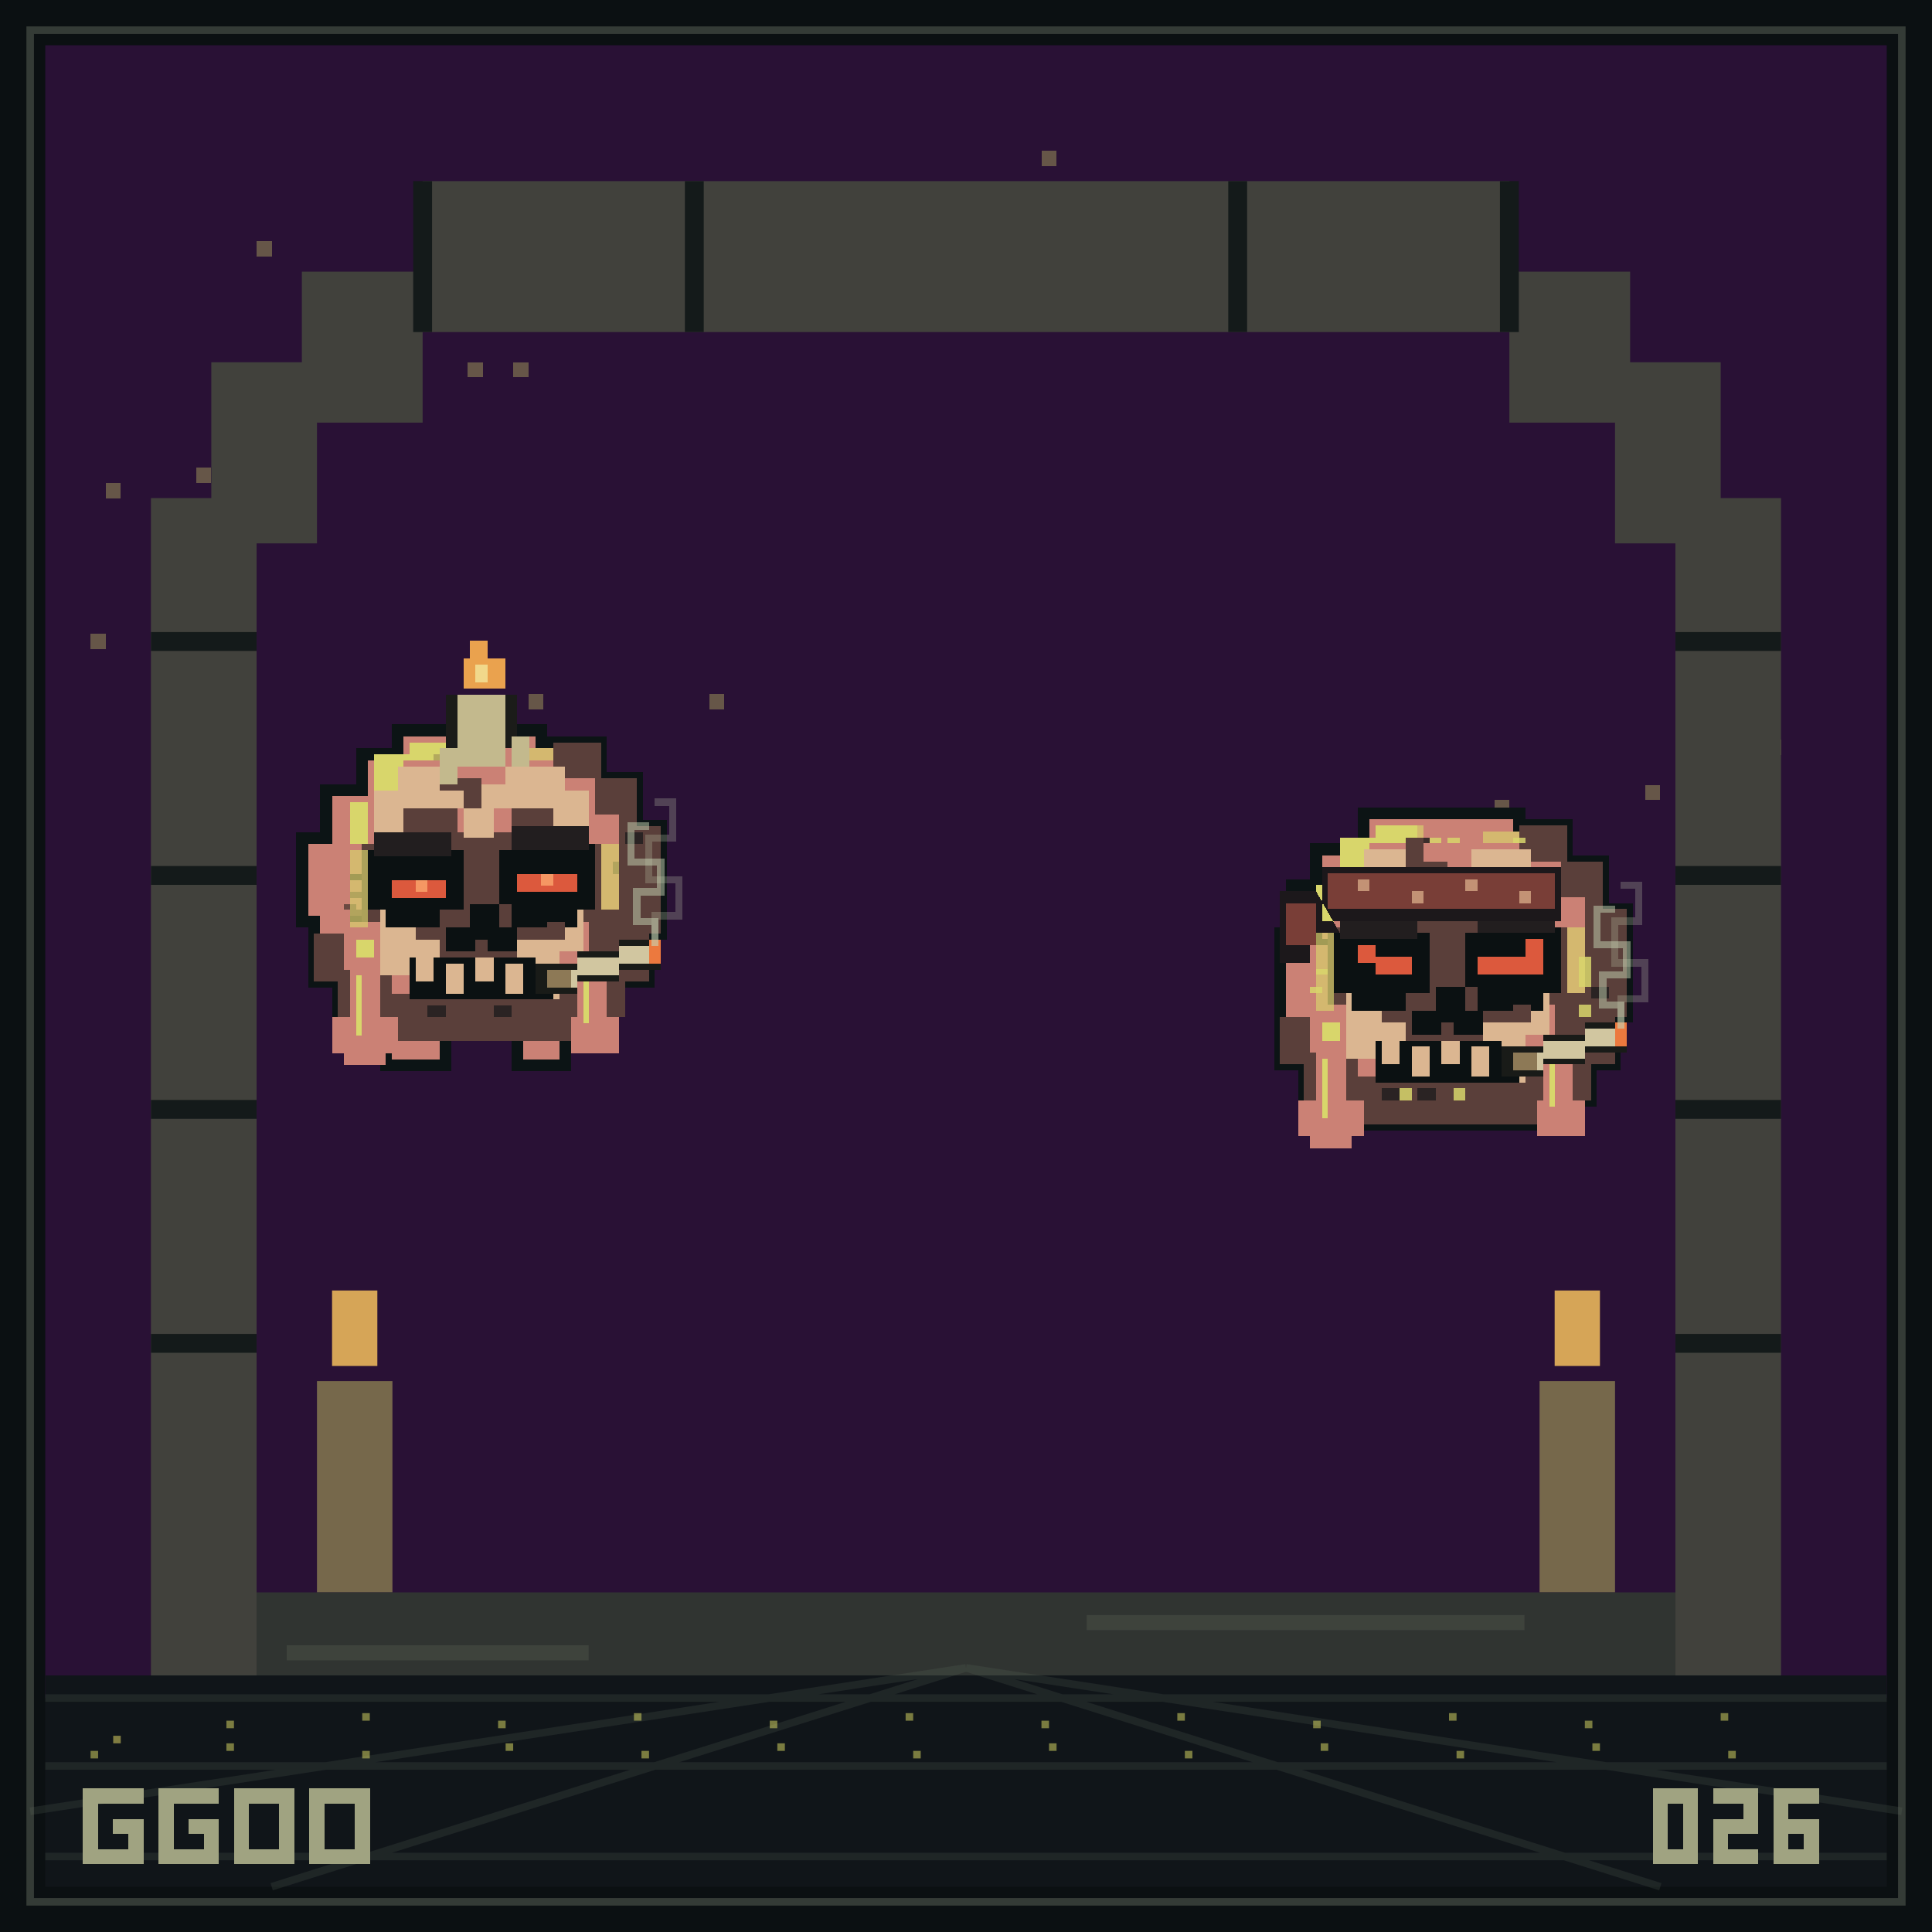
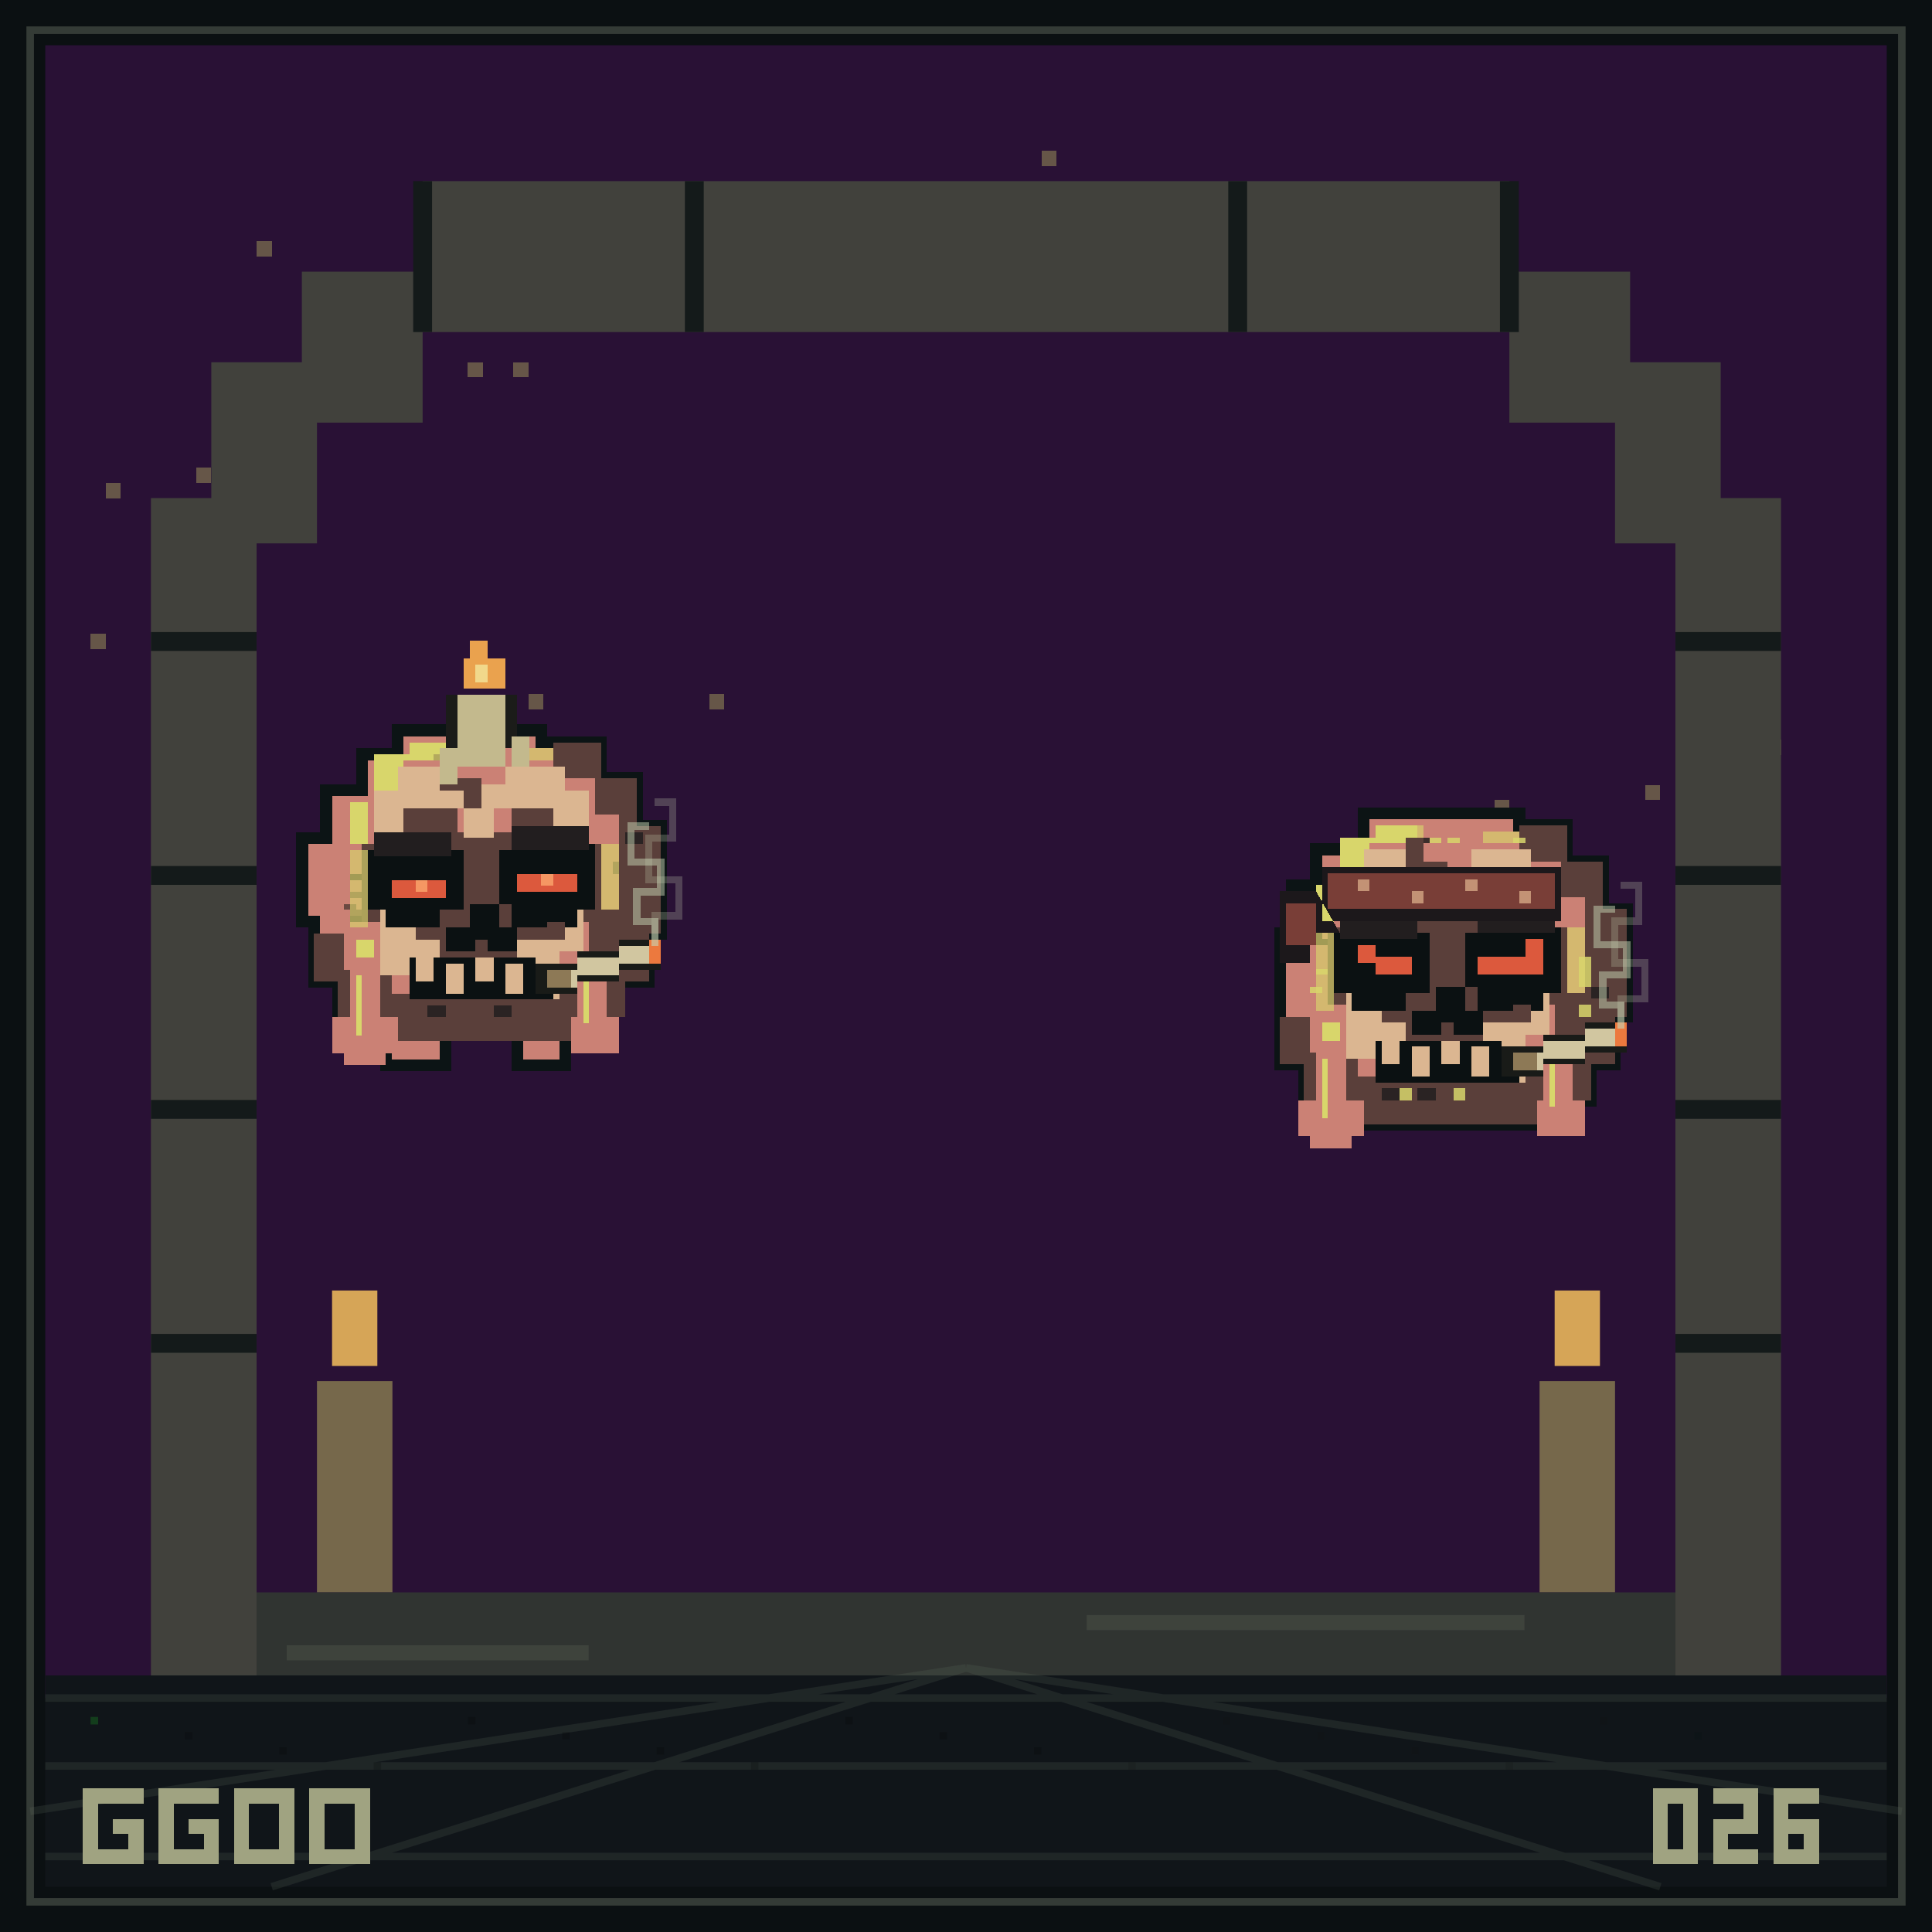
<svg xmlns="http://www.w3.org/2000/svg" width="512" height="512" viewBox="0 0 512 512" role="img" data-mint-block="52753197">
  <rect width="512" height="512" fill="#0b1012" />
  <rect x="12" y="12" width="488" height="438" fill="#291135" />
  <g shape-rendering="crispEdges" opacity=".35">
    <rect x="468" y="196" width="4" height="4" fill="#d8d66b" />
    <rect x="168" y="224" width="4" height="4" fill="#d8d66b" />
    <rect x="28" y="128" width="4" height="4" fill="#d8d66b" />
    <rect x="436" y="208" width="4" height="4" fill="#d8d66b" />
    <rect x="276" y="40" width="4" height="4" fill="#d8d66b" />
    <rect x="396" y="212" width="4" height="4" fill="#d8d66b" />
    <rect x="64" y="244" width="4" height="4" fill="#d8d66b" />
    <rect x="136" y="96" width="4" height="4" fill="#d8d66b" />
    <rect x="96" y="268" width="4" height="4" fill="#d8d66b" />
    <rect x="24" y="168" width="4" height="4" fill="#d8d66b" />
    <rect x="140" y="184" width="4" height="4" fill="#d8d66b" />
    <rect x="124" y="96" width="4" height="4" fill="#d8d66b" />
    <rect x="52" y="124" width="4" height="4" fill="#d8d66b" />
    <rect x="52" y="168" width="4" height="4" fill="#d8d66b" />
    <rect x="68" y="64" width="4" height="4" fill="#d8d66b" />
    <rect x="188" y="184" width="4" height="4" fill="#d8d66b" />
    <animate attributeName="opacity" values=".25;.5;.25" dur="6s" repeatCount="indefinite" />
  </g>
  <path fill="#41413c" d="M40 450V132h16V96h24V72h32V48h288v24h32v24h24v36h16v318h-28V144h-16v-32h-28V88H112v24H84v32H68v306z" />
  <path stroke="#141a1a" stroke-width="5" d="M40 170h28m-28 62h28m-28 62h28m-28 62h28m376-186h28m-28 62h28m-28 62h28m-28 62h28M112 48v40m72-40v40m144-40v40m72-40v40" />
  <path fill="#76684b" d="M84 366h20v56H84zm324 0h20v56h-20z" />
  <path fill="#d6a557" d="M88 342h12v20H88zm324 0h12v20h-12z" />
  <path fill="#303431" d="M68 422h376v28H68z" />
  <path fill="#101519" d="M12 444h488v56H12z" />
  <path stroke="#647264" stroke-width="2" opacity=".18" d="M12 450h488M12 468h488M12 492h488M256 442L72 500m184-58 184 58M256 442L8 480m248-38 248 38" />
  <path fill="#777c69" opacity=".2" d="M76 436h80v4H76zm212-8h116v4H288z" />
-   <g opacity=".55">
-     <rect x="30" y="460" width="2" height="2" fill="#ddd263" />
-     <rect x="60" y="456" width="2" height="2" fill="#d4d263" />
-     <rect x="96" y="454" width="2" height="2" fill="#d0d060" />
-     <rect x="132" y="456" width="2" height="2" fill="#d0d060" />
-     <rect x="168" y="454" width="2" height="2" fill="#d0d060" />
-     <rect x="204" y="456" width="2" height="2" fill="#d0d060" />
-     <rect x="240" y="454" width="2" height="2" fill="#d0d060" />
-     <rect x="276" y="456" width="2" height="2" fill="#d0d060" />
-     <rect x="312" y="454" width="2" height="2" fill="#d0d060" />
-     <rect x="348" y="456" width="2" height="2" fill="#d0d060" />
-     <rect x="384" y="454" width="2" height="2" fill="#d0d060" />
-     <rect x="420" y="456" width="2" height="2" fill="#d0d060" />
-     <rect x="456" y="454" width="2" height="2" fill="#d0d060" />
-     <rect x="24" y="464" width="2" height="2" fill="#d0d060" />
-     <rect x="60" y="462" width="2" height="2" fill="#d0d060" />
-     <rect x="96" y="464" width="2" height="2" fill="#d0d060" />
-     <rect x="134" y="462" width="2" height="2" fill="#d1d161" />
-     <rect x="170" y="464" width="2" height="2" fill="#d1d161" />
-     <rect x="206" y="462" width="2" height="2" fill="#d1d161" />
-     <rect x="242" y="464" width="2" height="2" fill="#d1d161" />
-     <rect x="278" y="462" width="2" height="2" fill="#d1d161" />
-     <rect x="314" y="464" width="2" height="2" fill="#d1d161" />
-     <rect x="350" y="462" width="2" height="2" fill="#d1d161" />
-     <rect x="386" y="464" width="2" height="2" fill="#d1d161" />
-     <rect x="422" y="462" width="2" height="2" fill="#d1d161" />
-     <rect x="458" y="464" width="2" height="2" fill="#d1d161" />
+   <g opacity=".18">
+     <rect x="24" y="455" width="2" height="2" fill="#24f32d" />
+     <rect x="49" y="459" width="2" height="2" fill="#000003" />
+     <rect x="74" y="463" width="2" height="2" fill="#000000" />
+     <rect x="99" y="467" width="2" height="2" fill="#000000" />
+     <rect x="124" y="455" width="2" height="2" fill="#000000" />
+     <rect x="149" y="459" width="2" height="2" fill="#000000" />
+     <rect x="174" y="463" width="2" height="2" fill="#000000" />
+     <rect x="199" y="467" width="2" height="2" fill="#000000" />
+     <rect x="224" y="455" width="2" height="2" fill="#000000" />
+     <rect x="249" y="459" width="2" height="2" fill="#000000" />
+     <rect x="274" y="463" width="2" height="2" fill="#000000" />
+     <rect x="299" y="467" width="2" height="2" fill="#111111" />
+     <rect x="324" y="455" width="2" height="2" fill="#111111" />
+     <rect x="349" y="459" width="2" height="2" fill="#111111" />
+     <rect x="374" y="463" width="2" height="2" fill="#111111" />
+     <rect x="399" y="467" width="2" height="2" fill="#111111" />
+     <rect x="424" y="455" width="2" height="2" fill="#111111" />
+     <rect x="449" y="459" width="2" height="2" fill="#001111" />
  </g>
  <g transform="translate(70 174) scale(1.8)" shape-rendering="crispEdges">
    <g transform="translate(32 32) scale(0.88) translate(-32 -32)">
      <g>
        <animateMotion path="M12 0a12 9 0 1 1-24 0a12 9 0 1 1 24 0" dur="7s" begin="-5s" repeatCount="indefinite" />
        <g>
          <animateTransform attributeName="transform" type="rotate" values="0 32 34;-360 32 34" dur="6s" begin="-5s" repeatCount="indefinite" />
          <g transform="translate(32 50)">
            <g>
              <animateTransform attributeName="transform" type="scale" values="1 1;1.08 .92;1 1;.94 1.06;1 1" dur="5s" repeatCount="indefinite" />
              <g transform="translate(-32 -50)">
                <path d="M18 8h24v2h10v6h6v8h4v18h-2v8h-6v6h-8v8h-8v-5H26v5H16v-8H8v-6H4V40H2V26h4V18h6v-6h6z" fill="#cb8175" stroke="#0c1415" stroke-width="2" />
                <path fill="#5a3f3a" d="M44 10h8v6h6v8h4v18h-2v8h-4v6h-8v4H18v-4H8v-6H4v-8h5v6h8v4h25v-5h8v-9h5V22h-4v-6h-7z" />
                <path fill="#d8d66b" d="M14 18h5v-5h8v-3h-7v2h-6zm-4 9h3v-7h-3zm1 16h3v5h-3z" />
                <g opacity=".85">
                  <rect x="10" y="32" width="3" height="1" fill="#221e1f" />
                  <rect x="55" y="29" width="2" height="2" fill="#5a3f3a" />
                  <rect x="34" y="12" width="2" height="1" fill="#5a3f3a" />
                  <rect x="34" y="54" width="3" height="2" fill="#221e1f" />
                  <rect x="10" y="35" width="2" height="1" fill="#5a3f3a" />
                  <rect x="56" y="29" width="2" height="2" fill="#5a3f3a" />
                  <rect x="30" y="12" width="3" height="1" fill="#221e1f" />
                  <rect x="30" y="54" width="2" height="2" fill="#5a3f3a" />
                  <rect x="10" y="38" width="2" height="1" fill="#5a3f3a" />
                  <rect x="56" y="25" width="3" height="2" fill="#221e1f" />
                  <rect x="27" y="12" width="2" height="1" fill="#5a3f3a" />
                  <rect x="20" y="54" width="2" height="2" fill="#5a3f3a" />
                  <rect x="10" y="39" width="3" height="1" fill="#221e1f" />
                  <rect x="54" y="30" width="2" height="2" fill="#5a3f3a" />
                  <rect x="24" y="12" width="2" height="1" fill="#5a3f3a" />
                  <rect x="23" y="54" width="3" height="2" fill="#221e1f" />
                  <rect x="9" y="37" width="2" height="1" fill="#5a3f3a" />
                  <rect x="55" y="40" width="2" height="2" fill="#5a3f3a" />
                </g>
                <g transform="translate(32 34)">
                  <g>
                    <animateTransform attributeName="transform" type="scale" values="1 1;.97 1.03;1 1;1.03 .97;1 1" dur="5s" repeatCount="indefinite" />
                    <g transform="translate(-32 -34)">
                      <path fill="#5a3f3a" d="M16 20h12v5h9v-5h11v7h4v13h-8v6H20v-6h-8V27h4z" />
                      <path fill="#dbb691" d="M18 14h10v3h8v-3h10v4h4v8h-6v-5H34v5h-5v-5H19v5h-5v-8h4zM15 38h6v5h4v4h13v-4h5v-5h6v7h-4v8H20v-4h-5z" />
                      <path fill="#d8d66b" opacity=".65" d="M20 10h8v3h-8zm18 1h6v2h-6zM10 28h3v13h-3zm42-1h3v11h-3z" />
                      <path fill="#0b1112" d="M15 25h11v3h3v10h-4v3h-9v-3h-3V28h2zM38 24h10v3h3v11h-3v3H37v-4h-2V28h3zM30 37h5v4h3v4h-5v-2h-2v2h-5v-4h4zM20 46h24v7H20z" />
                      <g fill="#dc593d">
                        <path d="M17 33h9v3h-9zm21-1h10v3H38z" />
                        <path fill="#f59763" d="M21 33h2v2h-2zm21-1h2v2h-2z" />
                        <animate attributeName="opacity" values="1;1;0;1;1" keyTimes="0;.32;.37;.42;1" dur="6s" repeatCount="indefinite" />
                        <animateTransform attributeName="transform" type="translate" values="0 0;1 0;0 0;-1 0;0 0" dur="4s" repeatCount="indefinite" />
                      </g>
                      <path fill="#221e1f" d="M14 25h13v4H14zm23-1h13v4H37z" />
                      <g>
                        <path fill="#dbb691" d="M21 46h3v4h-3zm5 1h3v5h-3zm5-1h3v4h-3zm5 1h3v5h-3zm5-2h3v5h-3z" />
                        <animateTransform attributeName="transform" type="translate" values="0 0;0 1;0 0;0 -1;0 0" dur="3s" repeatCount="indefinite" />
                      </g>
                      <path fill="#5a3f3a" d="M25 12h3v4h4v5h-3v-3h-4zm18 28h3v3h-3z" />
                    </g>
                  </g>
                </g>
                <path fill="#cb8175" d="M10 46h5v10h3v6h-2v2H9v-2H7v-6h3zM48 48h5v8h2v6h-8v-6h1z">
                  <animate attributeName="d" values="M10 46h5v10h3v6h-2v2H9v-2H7v-6h3zM48 48h5v8h2v6h-8v-6h1z;M10 46h5v13h3v6h-2v2H9v-2H7v-6h3zM48 48h5v6h2v6h-8v-6h1z;M10 46h5v10h3v6h-2v2H9v-2H7v-6h3zM48 48h5v8h2v6h-8v-6h1z;M10 46h5v7h3v6h-2v2H9v-2H7v-6h3zM48 48h5v11h2v6h-8v-6h1z;M10 46h5v10h3v6h-2v2H9v-2H7v-6h3zM48 48h5v8h2v6h-8v-6h1z" dur="5s" repeatCount="indefinite" />
                </path>
                <path fill="#d8d66b" d="M11 49h1v10h-1zm38 0h1v8h-1z" />
                <path fill="#191b18" d="M41 47h7v-2h7v-2h7v5h-7v2h-7v2h-7z" />
                <path fill="#d1c6a0" d="M43 48h5v-2h7v-2h5v3h-5v2h-7v2h-5z" />
                <path fill="#8d7956" d="M43 48h4v3h-4z" />
                <g fill="#ec793e">
                  <path d="M60 43h2v4h-2z" />
                  <animate attributeName="opacity" values=".45;1;.45" dur="4s" repeatCount="indefinite" />
                </g>
                <g transform="translate(61 44 )" fill="none" stroke="#c6d5b4" stroke-width="1.2">
                  <path opacity=".5" d="M0 0v-4h-3v-5h4v-5h-5v-6h3">
                    <animate attributeName="d" values="M0 0v-4h-3v-5h4v-5h-5v-6h3;M0 0v-5h4v-6h-5v-7h4v-6h-3;M0 0v-4h-3v-5h4v-5h-5v-6h3" dur="4s" begin="-0s" repeatCount="indefinite" />
                    <animate attributeName="opacity" values=".12;.65;.12" dur="4s" begin="-0s" repeatCount="indefinite" />
                  </path>
                  <path opacity=".25" d="M0 0v-5h4v-6h-5v-7h4v-6h-3">
                    <animate attributeName="d" values="M0 0v-4h-3v-5h4v-5h-5v-6h3;M0 0v-5h4v-6h-5v-7h4v-6h-3;M0 0v-4h-3v-5h4v-5h-5v-6h3" dur="4s" begin="-2s" repeatCount="indefinite" />
                    <animate attributeName="opacity" values=".12;.65;.12" dur="4s" begin="-2s" repeatCount="indefinite" />
                  </path>
                </g>
                <path fill="#1b1c19" d="M26 11V2h12v9z" />
                <path fill="#c3b98d" d="M28 2h8v12h-8zm-3 9h3v6h-3zm12-2h3v5h-3z" />
                <g fill="#eaa24e">
                  <path d="M30-7h3v3h3v5h-7v-5h1z" />
                  <animate attributeName="opacity" values=".6;1;.6" dur="3s" repeatCount="indefinite" />
                </g>
                <path fill="#f1d88b" d="M31-3h2v3h-2z" />
              </g>
            </g>
          </g>
        </g>
      </g>
    </g>
  </g>
  <g transform="translate(326 196) scale(1.8)" shape-rendering="crispEdges">
    <g transform="translate(32 32) scale(0.88) translate(-32 -32)">
      <g>
        <animateMotion path="M12 0a12 9 0 1 1-24 0a12 9 0 1 1 24 0" dur="8s" begin="-1s" repeatCount="indefinite" />
        <g>
          <animateTransform attributeName="transform" type="rotate" values="0 32 34;360 32 34" dur="7s" begin="-2s" repeatCount="indefinite" />
          <g transform="translate(32 50)">
            <g>
              <animateTransform attributeName="transform" type="scale" values="1 1;1.08 .92;1 1;.94 1.06;1 1" dur="5s" repeatCount="indefinite" />
              <g transform="translate(-32 -50)">
                <path d="M18 8h26v2h8v6h6v8h4v18h-2v8h-4v6h-8v4H18v-4H8v-6H4V28h2V20h4v-6h8z" fill="#cb8175" stroke="#0c1415" stroke-width="2" />
                <path fill="#5a3f3a" d="M44 10h8v6h6v8h4v18h-2v8h-4v6h-8v4H18v-4H8v-6H4v-8h5v6h8v4h25v-5h8v-9h5V22h-4v-6h-7z" />
                <path fill="#d8d66b" d="M14 18h5v-5h8v-3h-7v2h-6zm-4 9h3v-7h-3zm1 16h3v5h-3z" />
                <g opacity=".85">
                  <rect x="9" y="29" width="3" height="1" fill="#221e1f" />
                  <rect x="54" y="35" width="2" height="2" fill="#d8d66b" />
                  <rect x="32" y="12" width="2" height="1" fill="#d8d66b" />
                  <rect x="21" y="54" width="3" height="2" fill="#221e1f" />
                  <rect x="7" y="31" width="2" height="1" fill="#d8d66b" />
                  <rect x="54" y="40" width="2" height="2" fill="#d8d66b" />
                  <rect x="26" y="12" width="3" height="1" fill="#221e1f" />
                  <rect x="33" y="54" width="2" height="2" fill="#d8d66b" />
                  <rect x="10" y="34" width="2" height="1" fill="#d8d66b" />
                  <rect x="56" y="37" width="3" height="2" fill="#221e1f" />
                  <rect x="29" y="12" width="2" height="1" fill="#d8d66b" />
                  <rect x="24" y="54" width="2" height="2" fill="#d8d66b" />
                  <rect x="8" y="28" width="3" height="1" fill="#221e1f" />
                  <rect x="54" y="34" width="2" height="2" fill="#d8d66b" />
                  <rect x="43" y="12" width="2" height="1" fill="#d8d66b" />
                  <rect x="27" y="54" width="3" height="2" fill="#221e1f" />
                  <rect x="9" y="37" width="2" height="1" fill="#d8d66b" />
                  <rect x="54" y="32" width="2" height="2" fill="#d8d66b" />
                </g>
                <g transform="translate(32 34)">
                  <g>
                    <animateTransform attributeName="transform" type="scale" values="1 1;.97 1.03;1 1;1.03 .97;1 1" dur="5s" repeatCount="indefinite" />
                    <g transform="translate(-32 -34)">
                      <path fill="#5a3f3a" d="M16 20h12v5h9v-5h11v7h4v13h-8v6H20v-6h-8V27h4z" />
                      <path fill="#dbb691" d="M18 14h10v3h8v-3h10v4h4v8h-6v-5H34v5h-5v-5H19v5h-5v-8h4zM15 38h6v5h4v4h13v-4h5v-5h6v7h-4v8H20v-4h-5z" />
                      <path fill="#d8d66b" opacity=".65" d="M20 10h8v3h-8zm18 1h6v2h-6zM10 28h3v13h-3zm42-1h3v11h-3z" />
                      <path fill="#0b1112" d="M15 25h11v3h3v10h-4v3h-9v-3h-3V28h2zM38 24h10v3h3v11h-3v3H37v-4h-2V28h3zM30 37h5v4h3v4h-5v-2h-2v2h-5v-4h4zM20 46h24v7H20z" />
                      <g fill="#dc593d">
                        <path d="M17 33v-3h3v2h6v3h-6v-2zm20-1h8v-3h3v6H37z" />
                        <animate attributeName="opacity" values="1;1;0;1;1" keyTimes="0;.32;.37;.42;1" dur="6s" repeatCount="indefinite" />
                        <animateTransform attributeName="transform" type="translate" values="0 0;1 0;0 0;-1 0;0 0" dur="4s" repeatCount="indefinite" />
                      </g>
                      <path fill="#221e1f" d="M14 25h13v4H14zm23-1h13v4H37z" />
                      <g>
                        <path fill="#dbb691" d="M21 46h3v4h-3zm5 1h3v5h-3zm5-1h3v4h-3zm5 1h3v5h-3zm5-2h3v5h-3z" />
                        <animateTransform attributeName="transform" type="translate" values="0 0;0 1;0 0;0 -1;0 0" dur="3s" repeatCount="indefinite" />
                      </g>
                      <path fill="#5a3f3a" d="M25 12h3v4h4v5h-3v-3h-4zm18 28h3v3h-3z" />
                    </g>
                  </g>
                </g>
                <path fill="#cb8175" d="M10 46h5v10h3v6h-2v2H9v-2H7v-6h3zM48 48h5v8h2v6h-8v-6h1z">
                  <animate attributeName="d" values="M10 46h5v10h3v6h-2v2H9v-2H7v-6h3zM48 48h5v8h2v6h-8v-6h1z;M10 46h5v13h3v6h-2v2H9v-2H7v-6h3zM48 48h5v6h2v6h-8v-6h1z;M10 46h5v10h3v6h-2v2H9v-2H7v-6h3zM48 48h5v8h2v6h-8v-6h1z;M10 46h5v7h3v6h-2v2H9v-2H7v-6h3zM48 48h5v11h2v6h-8v-6h1z;M10 46h5v10h3v6h-2v2H9v-2H7v-6h3zM48 48h5v8h2v6h-8v-6h1z" dur="5s" repeatCount="indefinite" />
                </path>
                <path fill="#d8d66b" d="M11 49h1v10h-1zm38 0h1v8h-1z" />
                <path fill="#191b18" d="M41 47h7v-2h7v-2h7v5h-7v2h-7v2h-7z" />
                <path fill="#d1c6a0" d="M43 48h5v-2h7v-2h5v3h-5v2h-7v2h-5z" />
                <path fill="#8d7956" d="M43 48h4v3h-4z" />
                <g fill="#ec793e">
                  <path d="M60 43h2v4h-2z" />
                  <animate attributeName="opacity" values=".45;1;.45" dur="4s" repeatCount="indefinite" />
                </g>
                <g transform="translate(61 44 )" fill="none" stroke="#c6d5b4" stroke-width="1.2">
                  <path opacity=".5" d="M0 0v-4h-3v-5h4v-5h-5v-6h3">
                    <animate attributeName="d" values="M0 0v-4h-3v-5h4v-5h-5v-6h3;M0 0v-5h4v-6h-5v-7h4v-6h-3;M0 0v-4h-3v-5h4v-5h-5v-6h3" dur="4s" begin="-0s" repeatCount="indefinite" />
                    <animate attributeName="opacity" values=".12;.65;.12" dur="4s" begin="-0s" repeatCount="indefinite" />
                  </path>
                  <path opacity=".25" d="M0 0v-5h4v-6h-5v-7h4v-6h-3">
                    <animate attributeName="d" values="M0 0v-4h-3v-5h4v-5h-5v-6h3;M0 0v-5h4v-6h-5v-7h4v-6h-3;M0 0v-4h-3v-5h4v-5h-5v-6h3" dur="4s" begin="-2s" repeatCount="indefinite" />
                    <animate attributeName="opacity" values=".12;.65;.12" dur="4s" begin="-2s" repeatCount="indefinite" />
                  </path>
                </g>
                <path fill="#1c181b" d="M11 17h40v9H11zM10 21H4v12h5v-5h5z" />
                <path fill="#793e37" d="M12 18h38v6H12zM5 23h5v7H5z" />
                <path fill="#c39275" d="M17 19h2v2h-2zm9 2h2v2h-2zm9-2h2v2h-2zm9 2h2v2h-2z" />
              </g>
            </g>
          </g>
        </g>
      </g>
    </g>
  </g>
  <g fill="#a0a381" shape-rendering="crispEdges">
    <path d="M22 474h16v4H26v12h8v-4h-4v-4h8v12H22zM42 474h16v4H46v12h8v-4h-4v-4h8v12H42zM62 474h16v20H62zm4 4v12h8v-12zM82 474h16v20H82zm4 4v12h8v-12z" fill-rule="evenodd" />
    <path transform="translate(438 474)" d="M0 0h12v20H0zm4 4v12h4V4z" fill-rule="evenodd" />
    <path transform="translate(454 474)" d="M0 0h12v12H4v4h8v4H0V8h8V4H0z" fill-rule="evenodd" />
    <path transform="translate(470 474)" d="M0 0h12v4H4v4h8v12H0zm4 12v4h4v-4z" fill-rule="evenodd" />
  </g>
  <path d="M8 8h496v496H8z" stroke="#687062" stroke-opacity=".45" stroke-width="2" fill="none" />
</svg>
